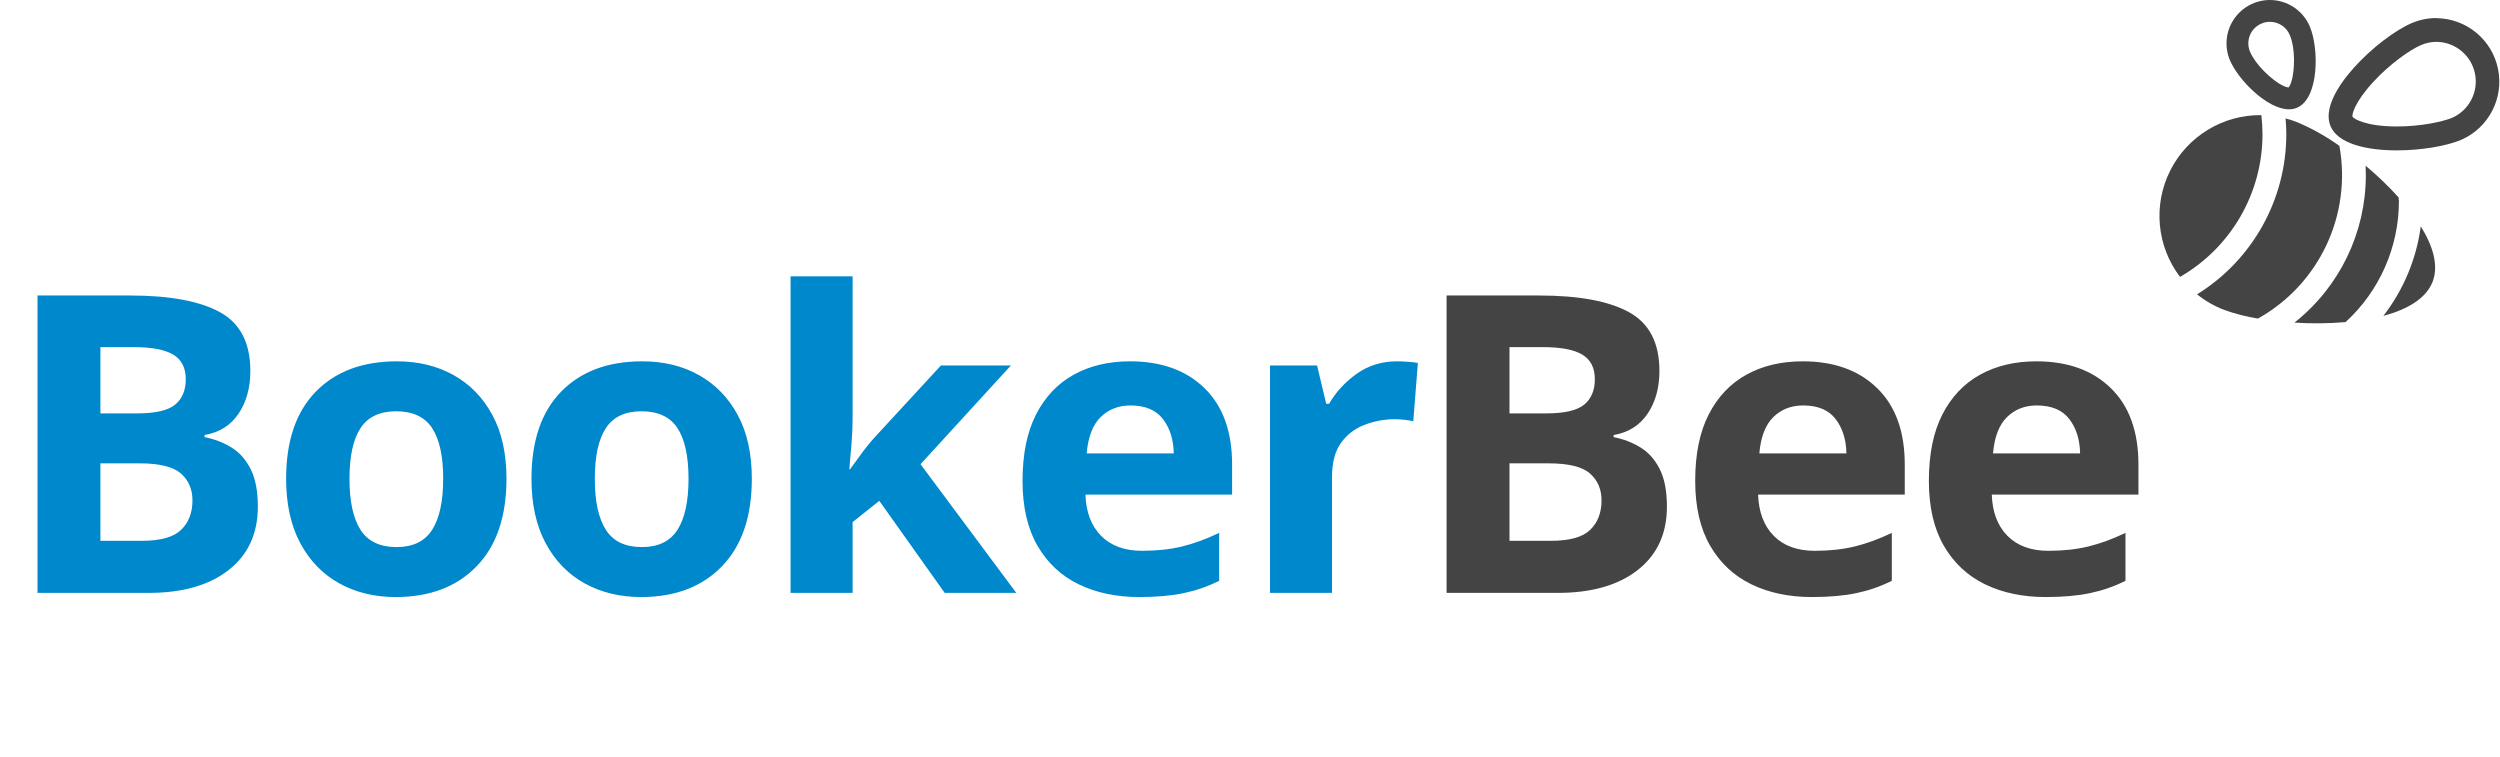
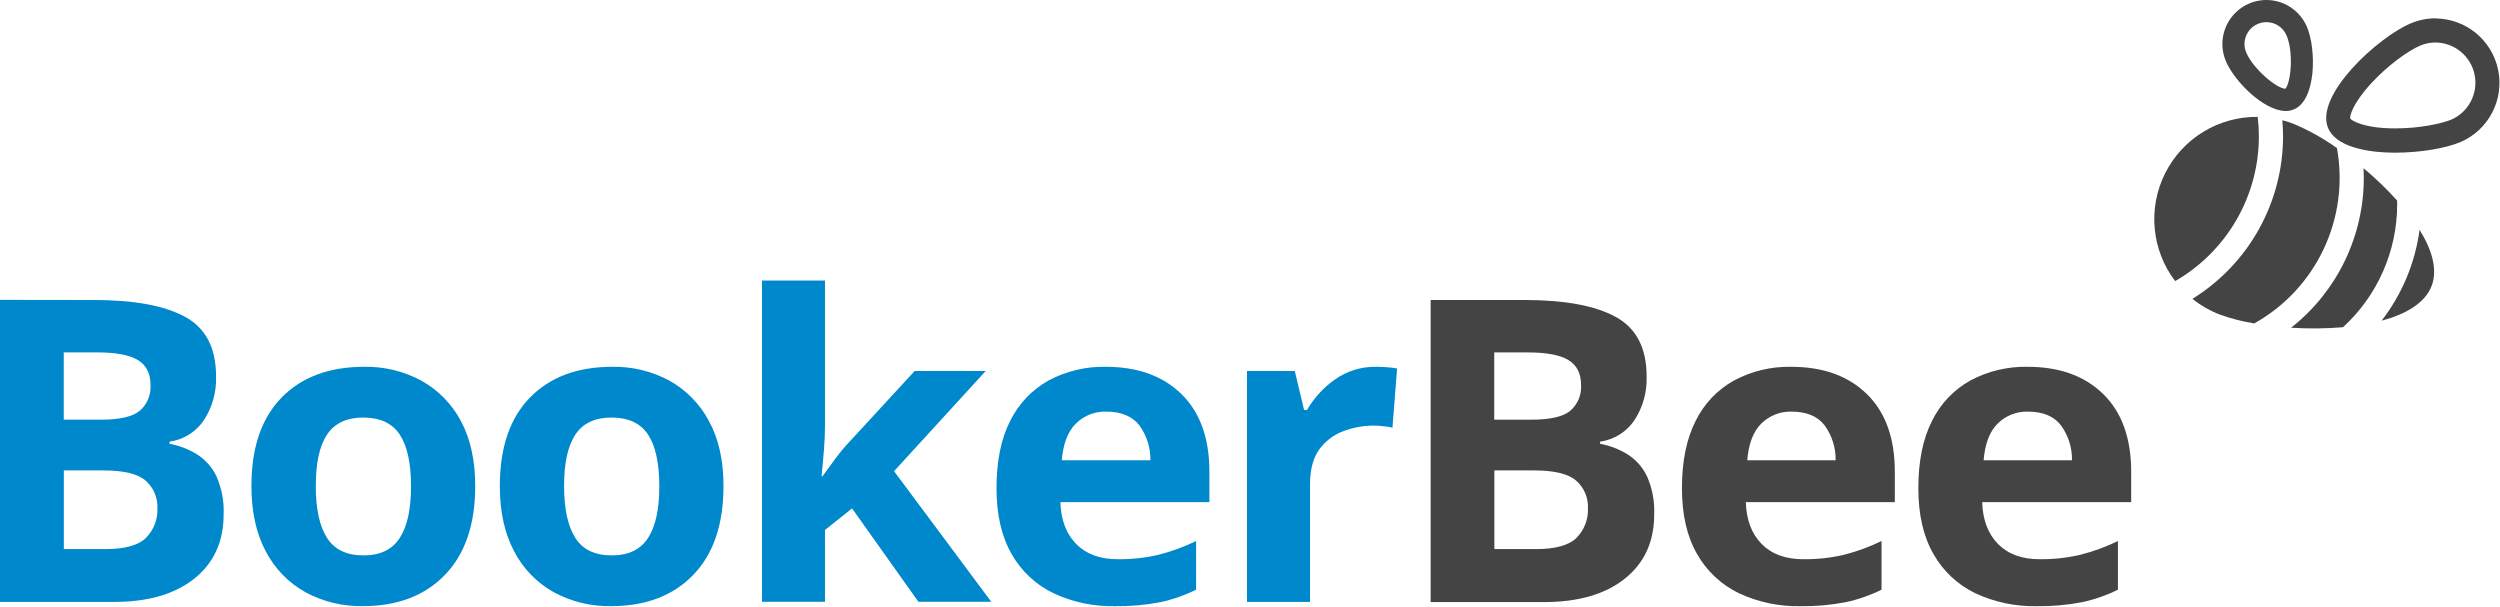
- <svg xmlns="http://www.w3.org/2000/svg" viewBox="0 0 630.22 190.83">
+ <svg xmlns="http://www.w3.org/2000/svg" viewBox="0 0 620.77 150.51">
  <defs>
-     <style>.cls-1{font-size:105px;fill:#08c;font-family:NotoSans-Bold, Noto Sans;font-weight:700;letter-spacing:-0.03em;}.cls-2{fill:#444;}</style>
+     <style>.cls-1{fill:#08c;}.cls-2{fill:#444;}</style>
  </defs>
  <g id="Layer_2" data-name="Layer 2">
    <g id="Layer_1-2" data-name="Layer 1">
-       <text class="cls-1" transform="translate(0 149.46)">Booker<tspan class="cls-2" x="355.21" y="0">Bee</tspan>
-       </text>
-       <path class="cls-2" d="M610.25,57.06a47.13,47.13,0,0,1-9.43,22.57c6.08-1.63,10.81-4.4,12.43-8.65C614.78,66.94,613.35,62.05,610.25,57.06Z" />
-       <path class="cls-2" d="M604.66,49.77a82.55,82.55,0,0,0-8.32-8q.06,1.17.06,2.34a47.39,47.39,0,0,1-18,37.22,88,88,0,0,0,12.89-.13,41.38,41.38,0,0,0,13.45-30.54C604.69,50.4,604.67,50.09,604.66,49.77Z" />
-       <path class="cls-2" d="M570.35,33.87a43.11,43.11,0,0,0-.29-4.85,25.4,25.4,0,0,0-20.5,40.78A41.51,41.51,0,0,0,570.35,33.87Z" />
-       <path class="cls-2" d="M589.73,36.77a54.71,54.71,0,0,0-10.93-6.08,25.86,25.86,0,0,0-2.63-.84c.11,1.33.18,2.66.18,4a47.48,47.48,0,0,1-22.5,40.35,25.63,25.63,0,0,0,6.88,3.94,47.75,47.75,0,0,0,8.47,2.17,41.41,41.41,0,0,0,20.53-43.56Z" />
-       <path class="cls-2" d="M614.24,10.55a10,10,0,0,1,3.88,19.16c-2.49,1-7.89,2.17-13.88,2.17-8,0-10.9-2-11.17-2.41s.38-3.57,5.2-8.81c4.17-4.53,9.25-8.12,12.1-9.32a9.78,9.78,0,0,1,3.87-.79m0-6A15.8,15.8,0,0,0,608,5.81c-8.13,3.43-23.93,17.85-20.5,26,1.88,4.47,9.17,6.1,16.7,6.1,6.19,0,12.55-1.1,16.21-2.65a16,16,0,0,0-6.21-30.68Z" />
-       <path class="cls-2" d="M572.23,5.5a5.43,5.43,0,0,1,5,3.33c1.77,4.19,1.09,11.67-.31,13.22-2.37-.17-8.06-5.09-9.71-9a5.42,5.42,0,0,1,2.9-7.12,5.27,5.27,0,0,1,2.11-.43m0-5.5a10.94,10.94,0,0,0-10.08,15.19c2.08,4.93,9.39,12.37,14.9,12.37a5.09,5.09,0,0,0,2-.4c5.57-2.34,5.59-14.91,3.24-20.47A10.94,10.94,0,0,0,572.23,0Z" />
+       <path class="cls-1" d="M23.31,74.49q15,0,22.68,4.2T53.65,93.5a18.76,18.76,0,0,1-3,10.81,12.38,12.38,0,0,1-8.56,5.36v.52a20.12,20.12,0,0,1,6.83,2.63,13.16,13.16,0,0,1,4.83,5.46,21.25,21.25,0,0,1,1.78,9.45q0,10.19-7.35,16T28,149.46H0v-75Zm1.78,29.72c4.62,0,7.83-.74,9.61-2.21a7.8,7.8,0,0,0,2.68-6.4q0-4.3-3.15-6.2t-10-1.89h-8.4v16.7Zm-9.24,12.6v19.53h10.4q7.14,0,10-2.78a9.93,9.93,0,0,0,2.84-7.41,8.62,8.62,0,0,0-2.89-6.77q-2.88-2.56-10.45-2.57Z" />
+       <path class="cls-1" d="M118,120.69q0,14.28-7.51,22.05t-20.42,7.77a28.86,28.86,0,0,1-14.23-3.46A24.55,24.55,0,0,1,66,136.92q-3.57-6.67-3.57-16.23,0-14.28,7.46-21.94T90.4,91.08a28.76,28.76,0,0,1,14.28,3.47,24.72,24.72,0,0,1,9.77,10Q118,111.14,118,120.69Zm-39.59,0q0,8.5,2.79,12.87t9.08,4.35q6.2,0,9-4.35t2.78-12.87q0-8.5-2.78-12.75t-9.09-4.26q-6.19,0-9,4.26T78.43,120.69Z" />
+       <path class="cls-1" d="M179.65,120.69q0,14.28-7.5,22.05t-20.43,7.77a28.79,28.79,0,0,1-14.22-3.46,24.49,24.49,0,0,1-9.82-10.13q-3.57-6.67-3.57-16.23,0-14.28,7.45-21.94T152,91.08a28.76,28.76,0,0,1,14.28,3.47,24.7,24.7,0,0,1,9.76,10Q179.65,111.14,179.65,120.69Zm-39.58,0q0,8.5,2.78,12.87t9.08,4.35q6.19,0,9-4.35t2.78-12.87q0-8.5-2.78-12.75t-9.08-4.26q-6.2,0-9,4.26T140.07,120.69Z" />
+       <path class="cls-1" d="M204.85,105.36c0,2.17-.09,4.33-.26,6.46s-.37,4.29-.58,6.46h.21q1.58-2.2,3.26-4.46a46.23,46.23,0,0,1,3.57-4.26l16.06-17.43h17.64L222,117l24.15,32.44H228.06l-16.49-23.2-6.72,5.35v17.85H189.21V69.66h15.64Z" />
+       <path class="cls-1" d="M274.57,91.08q11.87,0,18.8,6.78t6.93,19.26v7.56h-37q.21,6.62,3.93,10.4t10.35,3.78a42.82,42.82,0,0,0,10.08-1.1,48.63,48.63,0,0,0,9.34-3.42v12.08a37.33,37.33,0,0,1-8.87,3.1,55.37,55.37,0,0,1-11.29,1,34.44,34.44,0,0,1-15.22-3.2,23.77,23.77,0,0,1-10.4-9.71q-3.78-6.51-3.78-16.38,0-10.08,3.41-16.75a23.22,23.22,0,0,1,9.51-10A28.85,28.85,0,0,1,274.57,91.08Zm.11,11.13a10.28,10.28,0,0,0-7.51,2.94q-3,2.94-3.52,9.14h22a14.27,14.27,0,0,0-2.73-8.66Q280.25,102.21,274.68,102.21Z" />
+       <path class="cls-1" d="M341.66,91.08c.77,0,1.69,0,2.74.11a17.21,17.21,0,0,1,2.51.31l-1.15,14.7a13.63,13.63,0,0,0-2.15-.36,21.7,21.7,0,0,0-2.47-.16,21,21,0,0,0-7.66,1.42,12.75,12.75,0,0,0-5.94,4.56q-2.25,3.15-2.25,8.61v29.19H309.64V92.13h11.87l2.3,9.66h.74a23.7,23.7,0,0,1,6.93-7.56A17.06,17.06,0,0,1,341.66,91.08Z" />
+       <path class="cls-2" d="M378.52,74.49q15,0,22.68,4.2t7.67,14.81a18.76,18.76,0,0,1-3,10.81,12.38,12.38,0,0,1-8.56,5.36v.52a20.12,20.12,0,0,1,6.83,2.63,13.16,13.16,0,0,1,4.83,5.46,21.25,21.25,0,0,1,1.78,9.45q0,10.19-7.35,16t-20.16,5.77h-28v-75Zm1.79,29.72c4.61,0,7.82-.74,9.6-2.21a7.8,7.8,0,0,0,2.68-6.4q0-4.3-3.15-6.2c-2.1-1.26-5.43-1.89-10-1.89h-8.41v16.7Zm-9.25,12.6v19.53h10.4q7.14,0,10-2.78a9.93,9.93,0,0,0,2.84-7.41,8.62,8.62,0,0,0-2.89-6.77q-2.88-2.56-10.45-2.57Z" />
+       <path class="cls-2" d="M444.77,91.08q11.87,0,18.8,6.78t6.93,19.26v7.56h-37q.21,6.62,3.94,10.4t10.34,3.78a42.82,42.82,0,0,0,10.08-1.1,48.63,48.63,0,0,0,9.34-3.42v12.08a37.18,37.18,0,0,1-8.87,3.1,55.3,55.3,0,0,1-11.29,1,34.44,34.44,0,0,1-15.22-3.2,23.77,23.77,0,0,1-10.4-9.71q-3.78-6.51-3.78-16.38,0-10.08,3.42-16.75a23.14,23.14,0,0,1,9.5-10A28.85,28.85,0,0,1,444.77,91.08Zm.11,11.13a10.29,10.29,0,0,0-7.51,2.94q-3,2.94-3.52,9.14H455.8a14.27,14.27,0,0,0-2.73-8.66Q450.45,102.21,444.88,102.21Z" />
+       <path class="cls-2" d="M503.47,91.08q11.87,0,18.79,6.78t6.93,19.26v7.56h-37q.21,6.62,3.94,10.4t10.34,3.78a42.82,42.82,0,0,0,10.08-1.1,48.71,48.71,0,0,0,9.35-3.42v12.08a37.26,37.26,0,0,1-8.88,3.1,55.2,55.2,0,0,1-11.28,1,34.48,34.48,0,0,1-15.23-3.2,23.75,23.75,0,0,1-10.39-9.71q-3.78-6.51-3.78-16.38,0-10.08,3.41-16.75a23.14,23.14,0,0,1,9.5-10A28.89,28.89,0,0,1,503.47,91.08Zm.1,11.13a10.29,10.29,0,0,0-7.51,2.94q-3,2.94-3.51,9.14h21.94a14.27,14.27,0,0,0-2.73-8.66Q509.14,102.21,503.57,102.21Z" />
+       <path class="cls-2" d="M600.8,57.06a47.13,47.13,0,0,1-9.43,22.57c6.08-1.63,10.81-4.4,12.43-8.65C605.33,66.94,603.9,62.05,600.8,57.06Z" />
+       <path class="cls-2" d="M595.21,49.77a82.55,82.55,0,0,0-8.32-8q.06,1.17.06,2.34A47.39,47.39,0,0,1,568.9,81.38a88,88,0,0,0,12.89-.13,41.38,41.38,0,0,0,13.45-30.54C595.24,50.4,595.22,50.09,595.21,49.77Z" />
+       <path class="cls-2" d="M560.9,33.87a43.11,43.11,0,0,0-.29-4.85,25.4,25.4,0,0,0-20.5,40.78A41.51,41.51,0,0,0,560.9,33.87Z" />
+       <path class="cls-2" d="M580.28,36.77a54.71,54.71,0,0,0-10.93-6.08,25.86,25.86,0,0,0-2.63-.84c.11,1.33.18,2.66.18,4a47.48,47.48,0,0,1-22.5,40.35,25.63,25.63,0,0,0,6.88,3.94,47.75,47.75,0,0,0,8.47,2.17,41.41,41.41,0,0,0,20.53-43.56Z" />
+       <path class="cls-2" d="M604.79,10.55a10,10,0,0,1,3.88,19.16c-2.49,1-7.89,2.17-13.88,2.17-8,0-10.9-2-11.17-2.41s.38-3.57,5.2-8.81c4.17-4.53,9.25-8.12,12.1-9.32a9.78,9.78,0,0,1,3.87-.79m0-6a15.8,15.8,0,0,0-6.2,1.26c-8.13,3.43-23.93,17.85-20.5,26,1.88,4.47,9.17,6.1,16.7,6.1,6.19,0,12.55-1.1,16.21-2.65a16,16,0,0,0-6.21-30.68Z" />
+       <path class="cls-2" d="M562.78,5.5a5.43,5.43,0,0,1,5,3.33c1.77,4.19,1.09,11.67-.31,13.22-2.37-.17-8.06-5.09-9.71-9a5.42,5.42,0,0,1,2.9-7.12,5.27,5.27,0,0,1,2.11-.43m0-5.5A10.94,10.94,0,0,0,552.7,15.19c2.08,4.93,9.39,12.37,14.9,12.37a5.09,5.09,0,0,0,2-.4c5.57-2.34,5.59-14.91,3.24-20.47A10.94,10.94,0,0,0,562.78,0Z" />
    </g>
  </g>
</svg>
